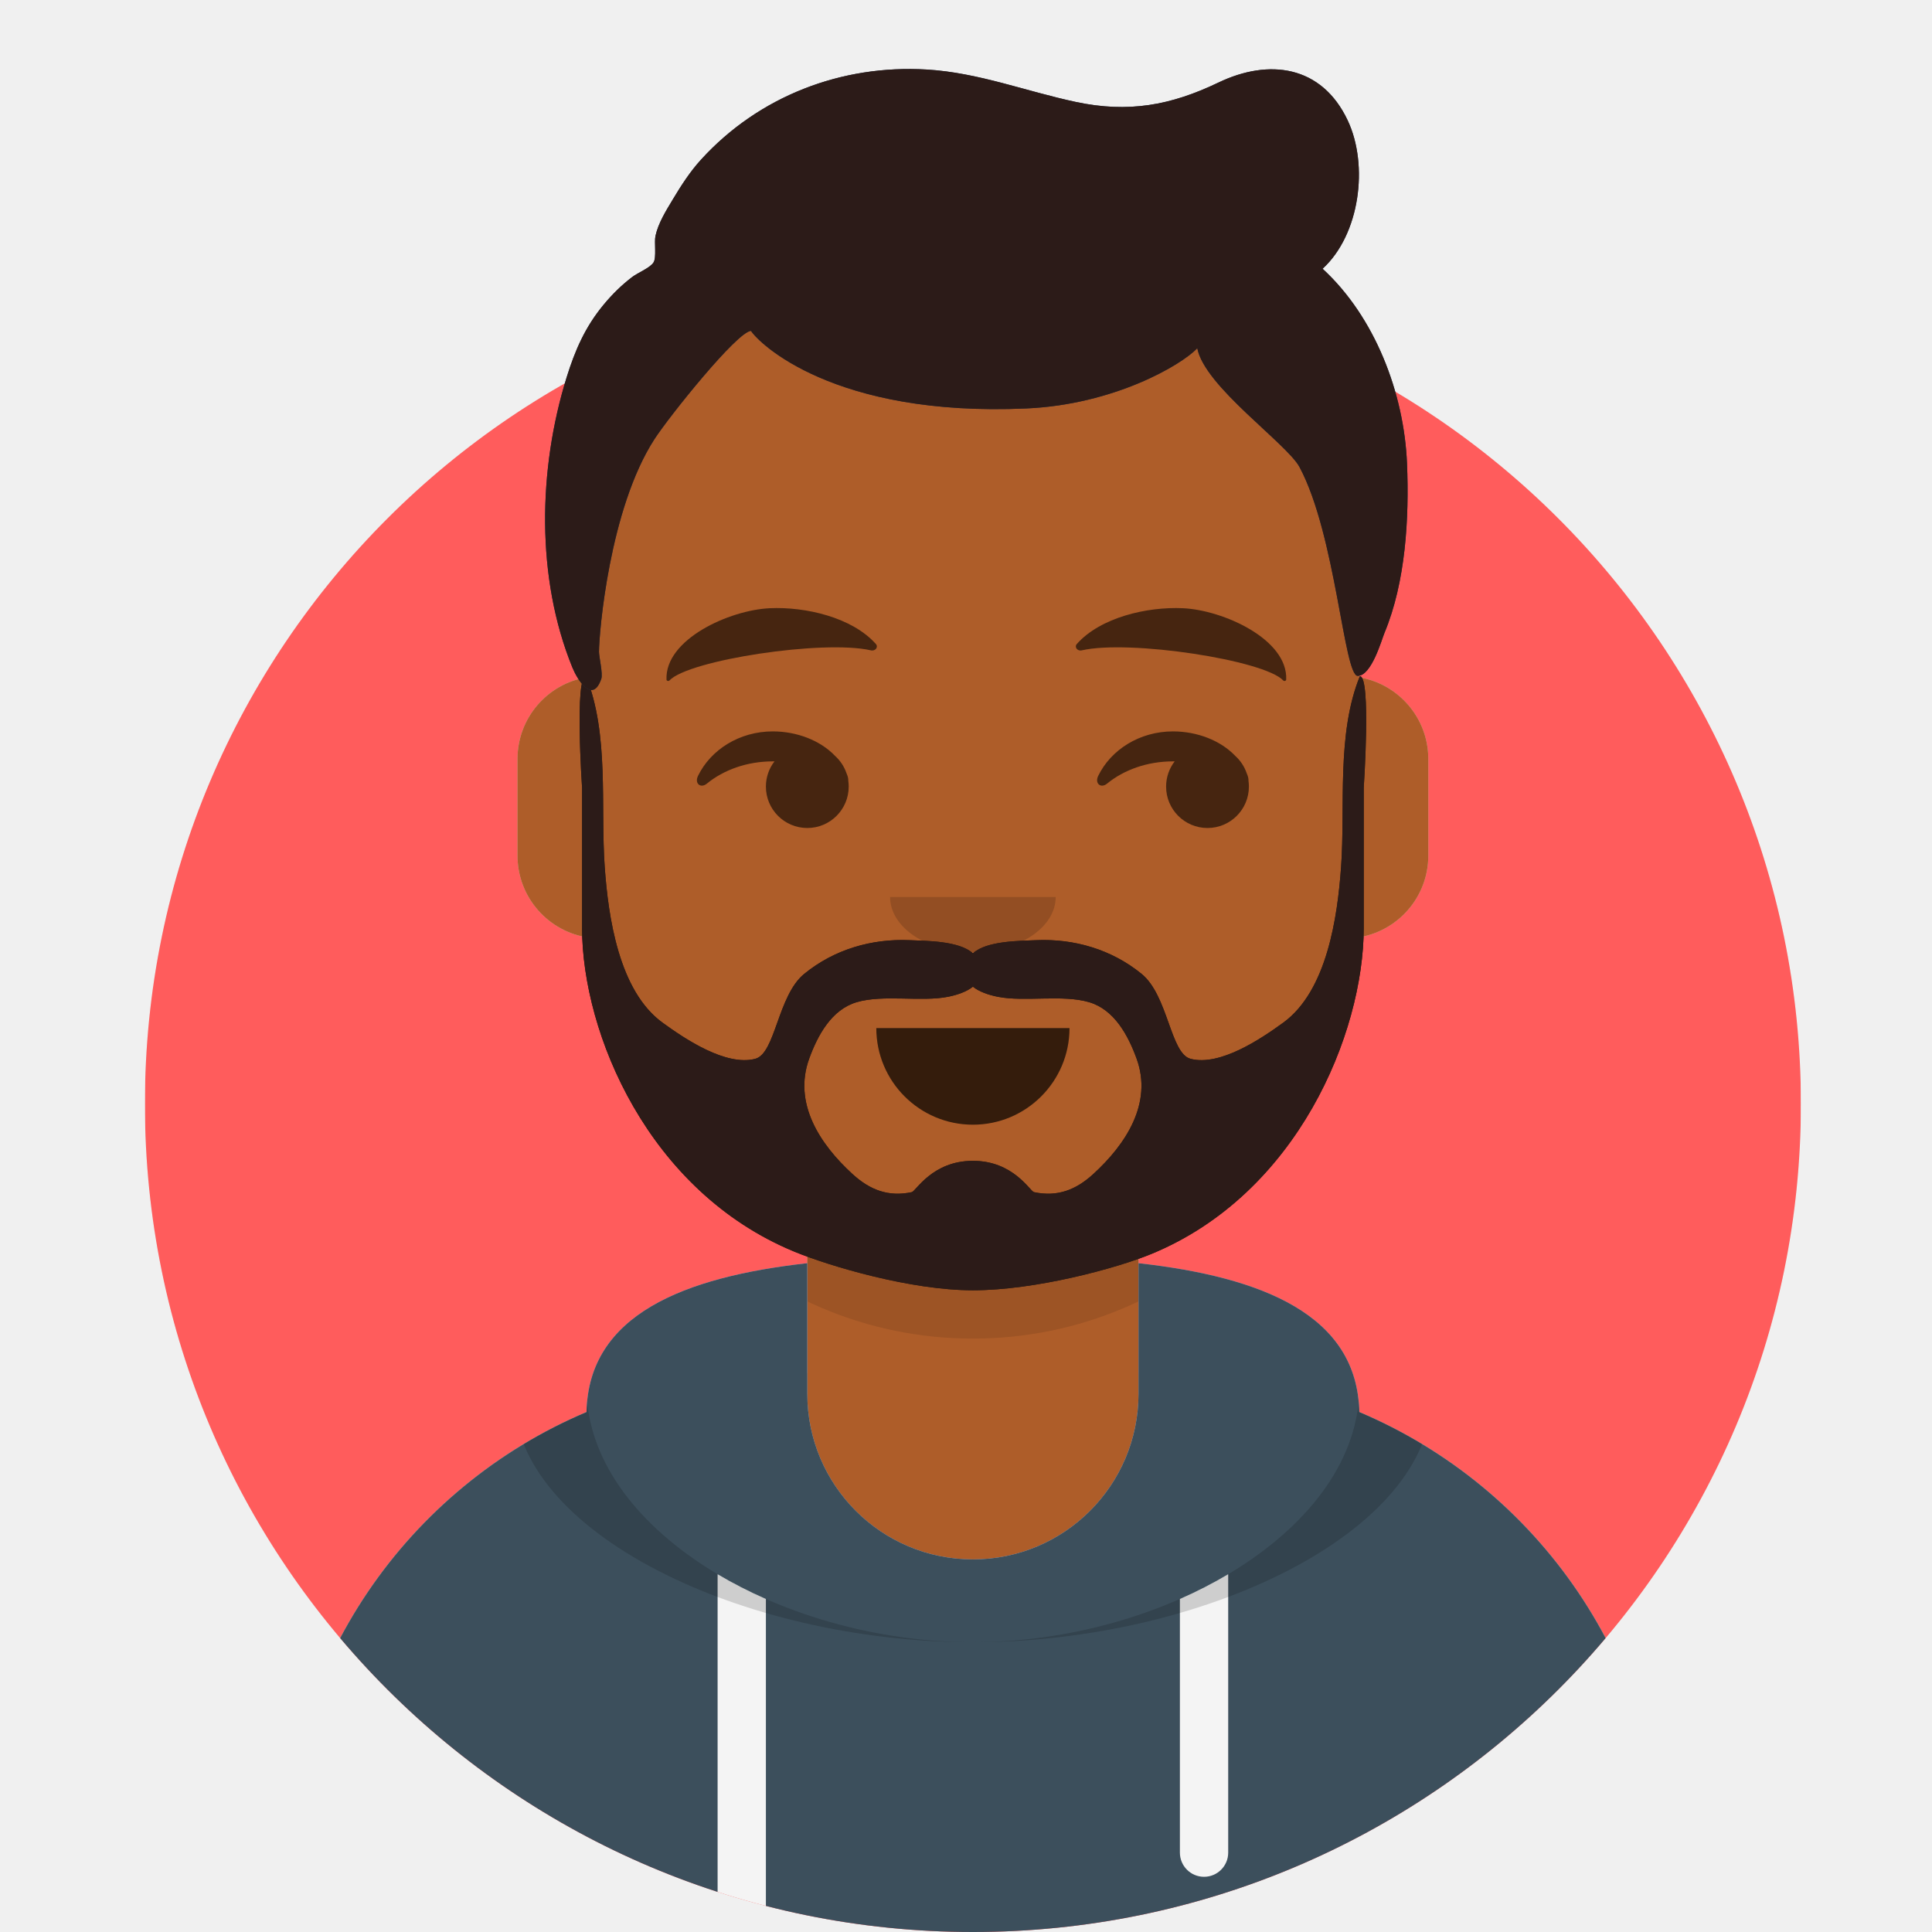
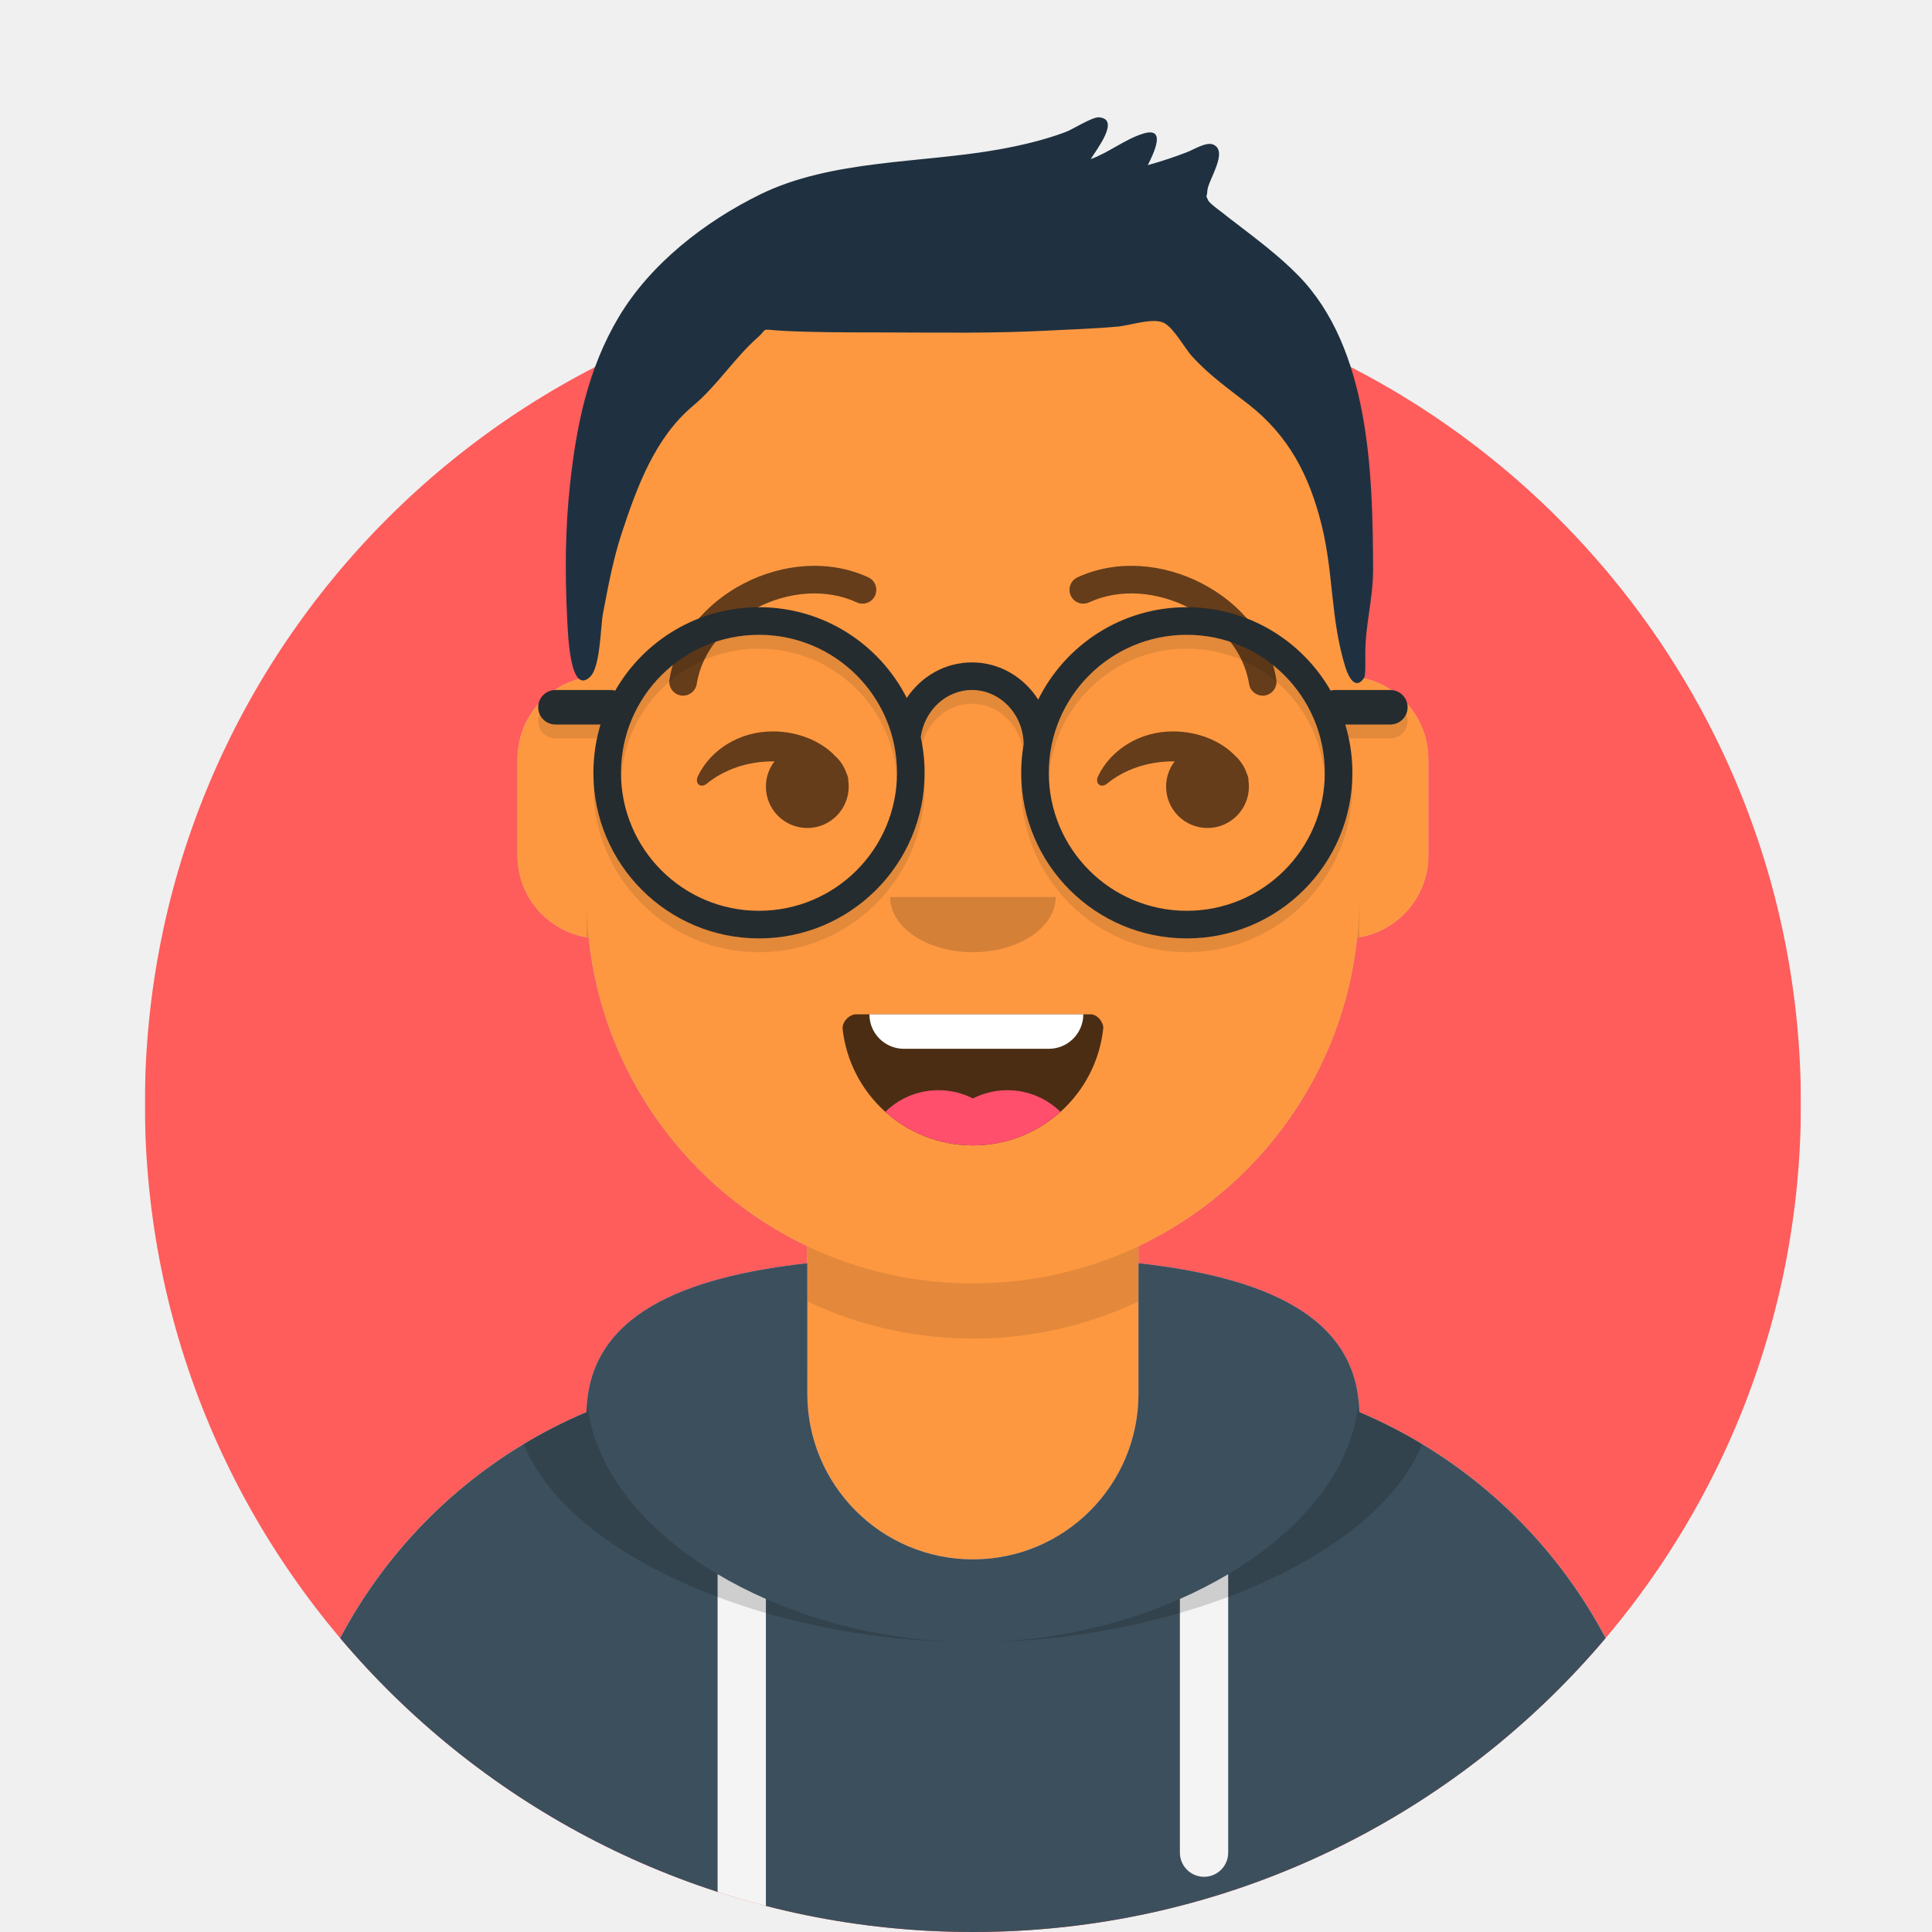
<svg xmlns="http://www.w3.org/2000/svg" xmlns:xlink="http://www.w3.org/1999/xlink" width="280px" height="280px" viewBox="-6 0 274 280" version="1.1">
-   <g id="x32" stroke="none" stroke-width="1" fill="none" fill-rule="evenodd">
+   <g id="x34" stroke="none" stroke-width="1" fill="none" fill-rule="evenodd">
    <defs>
-       <circle id="x15" cx="120" cy="120" r="120" />
-       <path id="x13" d="M12,160 C12,226.274 65.726,280 132,280 C198.274,280 252,226.274 252,160 L264,160 L264,-1.42108547e-14 L-3.19744231e-14,-1.42108547e-14 L-3.19744231e-14,160 L12,160 Z" />
-       <path id="x17" d="M124,144.611 L124,163 L128,163 L128,163 C167.765,163 200,195.235 200,235 L200,244 L0,244 L0,235 C-4.86974701e-15,195.235 32.235,163 72,163 L72,163 L76,163 L76,144.611 C58.763,136.422 46.372,119.687 44.305,99.881 C38.48,99.058 34,94.052 34,88 L34,74 C34,68.054 38.325,63.118 44,62.166 L44,56 L44,56 C44,25.072 69.072,5.68137151e-15 100,0 L100,0 L100,0 C130.928,-5.68137151e-15 156,25.072 156,56 L156,62.166 C161.675,63.118 166,68.054 166,74 L166,88 C166,94.052 161.52,99.058 155.695,99.881 C153.628,119.687 141.237,136.422 124,144.611 Z" />
+       <circle id="x21" cx="120" cy="120" r="120" />
+       <path id="x15" d="M12,160 C12,226.274 65.726,280 132,280 C198.274,280 252,226.274 252,160 L264,160 L264,-1.42108547e-14 L-3.19744231e-14,-1.42108547e-14 L-3.19744231e-14,160 L12,160 Z" />
+       <path id="x14" d="M124,144.611 L124,163 L128,163 L128,163 C167.765,163 200,195.235 200,235 L200,244 L0,244 L0,235 C-4.86974701e-15,195.235 32.235,163 72,163 L72,163 L76,163 L76,144.611 C58.763,136.422 46.372,119.687 44.305,99.881 C38.48,99.058 34,94.052 34,88 L34,74 C34,68.054 38.325,63.118 44,62.166 L44,56 L44,56 C44,25.072 69.072,5.68137151e-15 100,0 L100,0 L100,0 C130.928,-5.68137151e-15 156,25.072 156,56 L156,62.166 C161.675,63.118 166,68.054 166,74 L166,88 C166,94.052 161.52,99.058 155.695,99.881 C153.628,119.687 141.237,136.422 124,144.611 Z" />
    </defs>
-     <g id="x30" transform="translate(-825,-1100)">
+     <g id="x32" transform="translate(-825,-1100)">
      <g transform="translate(825,1100)">
-         <g id="x26" stroke-width="1" fill-rule="evenodd" transform="translate(12,40)">
-           <mask id="x11" fill="#FFFFFF">
-             <use xlink:href="#x15" />
+         <g id="x28" stroke-width="1" fill-rule="evenodd" transform="translate(12,40)">
+           <mask id="x20" fill="#FFFFFF">
+             <use xlink:href="#x21" />
          </mask>
-           <use id="x25" fill="#E6E6E6" xlink:href="#x15" />
-           <g id="x28" mask="url('#x11')" fill="#FF5C5C">
-             <rect id="x29" x="0" y="0" width="240" height="240" />
+           <use id="x27" fill="#E6E6E6" xlink:href="#x21" />
+           <g id="x30" mask="url('#x20')" fill="#FF5C5C">
+             <rect id="x31" x="0" y="0" width="240" height="240" />
          </g>
        </g>
-         <mask id="x14" fill="#FFFFFF">
-           <use xlink:href="#x13" />
+         <mask id="x16" fill="#FFFFFF">
+           <use xlink:href="#x15" />
        </mask>
-         <g id="x31" stroke-width="1" fill-rule="evenodd" mask="url('#x14')">
-           <g id="x27" transform="translate(32,36)">
-             <mask id="x19" fill="#FFFFFF">
-               <use xlink:href="#x17" />
+         <g id="x33" stroke-width="1" fill-rule="evenodd" mask="url('#x16')">
+           <g id="x29" transform="translate(32,36)">
+             <mask id="x12" fill="#FFFFFF">
+               <use xlink:href="#x14" />
            </mask>
-             <use fill="#D0C6AC" xlink:href="#x17" />
-             <g id="py-avataaars-skin-dark_brown" mask="url('#x19')" fill="#AE5D29">
+             <use fill="#D0C6AC" xlink:href="#x14" />
+             <g id="x8" mask="url('#x12')" fill="#FD9841">
              <g transform="translate(0,0)" id="x9">
                <rect x="0" y="0" width="264" height="280" />
              </g>
            </g>
-             <path id="x24" d="M156,79 L156,102 C156,132.928 130.928,158 100,158 C69.072,158 44,132.928 44,102 L44,79 L44,94 C44,124.928 69.072,150 100,150 C130.928,150 156,124.928 156,94 L156,79 Z" fill-opacity="0.1" fill="#000000" mask="url('#x19')" />
+             <path id="x26" d="M156,79 L156,102 C156,132.928 130.928,158 100,158 C69.072,158 44,132.928 44,102 L44,79 L44,94 C44,124.928 69.072,150 100,150 C130.928,150 156,124.928 156,94 L156,79 Z" fill-opacity="0.1" fill="#000000" mask="url('#x12')" />
          </g>
-           <g id="x48" transform="translate(0,170)">
+           <g id="x54" transform="translate(0,170)">
            <defs>
-               <path id="x16" d="M108,13.071 C90.081,15.076 76.28,20.552 76.004,34.645 C50.146,45.568 32,71.165 32,100.999 L32,100.999 L32,110 L232,110 L232,100.999 C232,71.165 213.854,45.568 187.996,34.645 C187.72,20.552 173.919,15.076 156,13.071 L156,32 L156,32 C156,45.255 145.255,56 132,56 L132,56 C118.745,56 108,45.255 108,32 L108,13.071 Z" />
+               <path id="x18" d="M108,13.071 C90.081,15.076 76.28,20.552 76.004,34.645 C50.146,45.568 32,71.165 32,100.999 L32,100.999 L32,110 L232,110 L232,100.999 C232,71.165 213.854,45.568 187.996,34.645 C187.72,20.552 173.919,15.076 156,13.071 L156,32 L156,32 C156,45.255 145.255,56 132,56 L132,56 C118.745,56 108,45.255 108,32 L108,13.071 Z" />
            </defs>
-             <mask id="x20" fill="#FFFFFF">
-               <use xlink:href="#x16" />
+             <mask id="x24" fill="#FFFFFF">
+               <use xlink:href="#x18" />
            </mask>
-             <use id="x47" fill="#B7C1DB" fill-rule="evenodd" xlink:href="#x16" />
-             <g id="x49" mask="url('#x20')" fill-rule="evenodd" fill="#3C4F5C">
-               <rect id="x50" x="0" y="0" width="264" height="110" />
+             <use id="x53" fill="#B7C1DB" fill-rule="evenodd" xlink:href="#x18" />
+             <g id="x55" mask="url('#x24')" fill-rule="evenodd" fill="#3C4F5C">
+               <rect id="x56" x="0" y="0" width="264" height="110" />
            </g>
-             <path id="x45" d="M102,61.739 L102,110 L95,110 L95,58.15 C97.204,59.46 99.547,60.661 102,61.739 Z M169,58.15 L169,98.5 C169,100.433 167.433,102 165.5,102 C163.567,102 162,100.433 162,98.5 L162,61.739 C164.453,60.661 166.796,59.46 169,58.15 Z" fill="#F4F4F4" fill-rule="evenodd" mask="url('#x20')" />
-             <path id="x46" d="M90.96,12.724 C75.909,15.571 65.5,21.243 65.5,32.308 C65.5,52.02 98.538,68 132,68 C165.462,68 198.5,52.02 198.5,32.308 C198.5,21.243 188.091,15.571 173.04,12.724 C182.125,16.074 188,21.706 188,31.077 C188,51.469 160.179,68 132,68 C103.821,68 76,51.469 76,31.077 C76,21.706 81.875,16.074 90.96,12.724 Z" fill-opacity="0.16" fill="#000000" fill-rule="evenodd" mask="url('#x20')" />
+             <path id="x51" d="M102,61.739 L102,110 L95,110 L95,58.15 C97.204,59.46 99.547,60.661 102,61.739 Z M169,58.15 L169,98.5 C169,100.433 167.433,102 165.5,102 C163.567,102 162,100.433 162,98.5 L162,61.739 C164.453,60.661 166.796,59.46 169,58.15 Z" fill="#F4F4F4" fill-rule="evenodd" mask="url('#x24')" />
+             <path id="x52" d="M90.96,12.724 C75.909,15.571 65.5,21.243 65.5,32.308 C65.5,52.02 98.538,68 132,68 C165.462,68 198.5,52.02 198.5,32.308 C198.5,21.243 188.091,15.571 173.04,12.724 C182.125,16.074 188,21.706 188,31.077 C188,51.469 160.179,68 132,68 C103.821,68 76,51.469 76,31.077 C76,21.706 81.875,16.074 90.96,12.724 Z" fill-opacity="0.16" fill="#000000" fill-rule="evenodd" mask="url('#x24')" />
          </g>
-           <g id="x44" transform="translate(76,82)" fill="#000000">
-             <g id="x37" transform="translate(2,52)" fill-opacity="0.7">
-               <path id="x36" d="M40,15 C40,22.732 46.268,29 54,29 L54,29 C61.732,29 68,22.732 68,15" />
+           <g id="x50" transform="translate(76,82)" fill="#000000">
+             <g id="x42" transform="translate(2,52)">
+               <defs>
+                 <path id="x17" d="M35.118,15.128 C36.176,24.62 44.226,32 54,32 C63.804,32 71.874,24.574 72.892,15.04 C72.974,14.273 72.117,13 71.043,13 C56.149,13 44.738,13 37.087,13 C36.007,13 35.012,14.178 35.118,15.128 Z" />
+                 <rect id="x19" x="39" y="2" width="31" height="16" rx="5" />
+               </defs>
+               <mask id="x22" fill="#FFFFFF">
+                 <use xlink:href="#x17" />
+               </mask>
+               <use id="x41" fill-opacity="0.7" fill="#000000" fill-rule="evenodd" xlink:href="#x17" />
+               <use id="x40" stroke-width="1" fill-rule="evenodd" mask="url('#x22')" fill="#FFFFFF" xlink:href="#x19" />
+               <g id="x39" stroke-width="1" fill-rule="evenodd" mask="url('#x22')" fill="#FF4F6D">
+                 <g transform="translate(38,24)">
+                   <circle cx="11" cy="11" r="11" />
+                   <circle cx="21" cy="11" r="11" />
+                 </g>
+               </g>
            </g>
-             <g id="x35" transform="translate(28,40)" fill-opacity="0.16">
-               <path id="x34" d="M16,8 C16,12.418 21.373,16 28,16 L28,16 C34.627,16 40,12.418 40,8" />
+             <g id="x38" transform="translate(28,40)" fill-opacity="0.16">
+               <path id="x37" d="M16,8 C16,12.418 21.373,16 28,16 L28,16 C34.627,16 40,12.418 40,8" />
            </g>
-             <g id="x40" transform="translate(0,8)" fill-opacity="0.6">
-               <path id="x39" d="M27.241,20.346 C26.463,21.357 26,22.625 26,24 C26,27.314 28.686,30 32,30 C35.314,30 38,27.314 38,24 C38,23.71 37.979,23.424 37.94,23.145 C37.947,22.923 37.91,22.671 37.815,22.407 C37.77,22.281 37.722,22.157 37.671,22.035 C37.337,21.072 36.765,20.22 36.025,19.551 C33.899,17.317 30.506,16 26.998,16 C22.164,16 18.007,18.649 16.16,22.447 C15.62,23.558 16.547,24.3 17.438,23.572 C19.874,21.579 23.257,20.344 26.998,20.344 C27.079,20.344 27.16,20.344 27.241,20.346 Z" />
-               <path id="x38" d="M85.241,20.346 C84.463,21.357 84,22.625 84,24 C84,27.314 86.686,30 90,30 C93.314,30 96,27.314 96,24 C96,23.71 95.979,23.424 95.94,23.145 C95.947,22.923 95.91,22.671 95.815,22.407 C95.77,22.281 95.722,22.157 95.671,22.035 C95.337,21.072 94.765,20.22 94.025,19.551 C91.899,17.317 88.506,16 84.998,16 C80.164,16 76.007,18.649 74.16,22.447 C73.62,23.558 74.547,24.3 75.438,23.572 C77.874,21.579 81.257,20.344 84.998,20.344 C85.079,20.344 85.16,20.344 85.241,20.346 Z" />
+             <g id="x45" transform="translate(0,8)" fill-opacity="0.6">
+               <path id="x44" d="M27.241,20.346 C26.463,21.357 26,22.625 26,24 C26,27.314 28.686,30 32,30 C35.314,30 38,27.314 38,24 C38,23.71 37.979,23.424 37.94,23.145 C37.947,22.923 37.91,22.671 37.815,22.407 C37.77,22.281 37.722,22.157 37.671,22.035 C37.337,21.072 36.765,20.22 36.025,19.551 C33.899,17.317 30.506,16 26.998,16 C22.164,16 18.007,18.649 16.16,22.447 C15.62,23.558 16.547,24.3 17.438,23.572 C19.874,21.579 23.257,20.344 26.998,20.344 C27.079,20.344 27.16,20.344 27.241,20.346 Z" />
+               <path id="x43" d="M85.241,20.346 C84.463,21.357 84,22.625 84,24 C84,27.314 86.686,30 90,30 C93.314,30 96,27.314 96,24 C96,23.71 95.979,23.424 95.94,23.145 C95.947,22.923 95.91,22.671 95.815,22.407 C95.77,22.281 95.722,22.157 95.671,22.035 C95.337,21.072 94.765,20.22 94.025,19.551 C91.899,17.317 88.506,16 84.998,16 C80.164,16 76.007,18.649 74.16,22.447 C73.62,23.558 74.547,24.3 75.438,23.572 C77.874,21.579 81.257,20.344 84.998,20.344 C85.079,20.344 85.16,20.344 85.241,20.346 Z" />
            </g>
-             <g id="x43" fill-opacity="0.6">
-               <path id="x42" d="M26.039,6.21 C20.278,6.983 11.293,12.005 12.044,17.818 C12.069,18.008 12.357,18.067 12.481,17.908 C14.967,14.72 34.193,10.037 41.194,11.015 C41.835,11.104 42.258,10.443 41.821,10.03 C38.077,6.495 31.2,5.512 26.039,6.21" transform="translate(27,12) rotate(5.0) translate(-27,-12)" />
-               <path id="x41" d="M85.039,6.21 C79.278,6.983 70.293,12.005 71.044,17.818 C71.069,18.008 71.357,18.067 71.481,17.908 C73.967,14.72 93.193,10.037 100.194,11.015 C100.835,11.104 101.258,10.443 100.821,10.03 C97.077,6.495 90.2,5.512 85.039,6.21" transform="translate(86,12) scale(-1, 1) rotate(5.0) translate(-86,-12)" />
+             <g id="x49" fill-opacity="0.6">
+               <g id="x48" transform="translate(12,0)">
+                 <path id="x47" d="M3.976,17.128 C5.471,7.605 18.059,1.109 27.164,5.301 C28.167,5.763 29.355,5.324 29.817,4.321 C30.279,3.318 29.84,2.13 28.836,1.668 C17.349,-3.622 1.936,4.332 0.024,16.507 C-0.147,17.599 0.599,18.622 1.69,18.794 C2.781,18.965 3.804,18.219 3.976,17.128 Z" fill-rule="nonzero" />
+                 <path id="x46" d="M61.976,17.128 C63.471,7.605 76.059,1.109 85.164,5.301 C86.167,5.763 87.355,5.324 87.817,4.321 C88.279,3.318 87.84,2.13 86.836,1.668 C75.349,-3.622 59.936,4.332 58.024,16.507 C57.853,17.599 58.599,18.622 59.69,18.794 C60.781,18.965 61.804,18.219 61.976,17.128 Z" fill-rule="nonzero" transform="translate(73.0001, 9.410436) scale(-1, 1) translate(-73.0001, -9.410436)" />
+               </g>
            </g>
          </g>
          <g id="x0" stroke-width="1" fill-rule="evenodd">
            <defs>
-               <rect id="x10" x="0" y="0" width="264" height="280" />
-               <path id="x18" d="M183.68,38.949 C189.086,33.999 190.387,23.962 187.318,17.449 C183.549,9.454 175.901,8.452 168.572,11.969 C161.664,15.284 155.515,16.388 147.95,14.782 C140.692,13.241 133.806,10.523 126.303,10.076 C113.978,9.343 102.003,13.915 93.603,23.129 C92,24.887 90.709,26.897 89.488,28.934 C88.512,30.564 87.411,32.313 86.995,34.192 C86.797,35.086 87.165,37.29 86.72,38.022 C86.239,38.812 84.424,39.537 83.651,40.124 C82.084,41.313 80.727,42.654 79.471,44.171 C76.805,47.393 75.338,50.758 74.103,54.743 C70.001,67.988 69.653,83.741 74.957,96.747 C75.664,98.481 77.855,102.099 79.143,98.385 C79.398,97.651 78.809,95.191 78.81,94.45 C78.815,91.73 80.316,73.721 86.857,63.633 C88.986,60.349 98.83,48.052 100.841,47.954 C101.906,49.646 112.721,60.462 140.783,59.195 C153.445,58.623 163.183,52.934 165.521,50.468 C166.549,56.001 178.513,64.284 180.336,67.692 C185.603,77.538 186.771,97.996 188.781,97.957 C190.791,97.919 192.234,92.72 192.648,91.727 C195.72,84.352 196.243,75.095 195.915,67.168 C195.488,56.966 191.277,45.942 183.68,38.949 Z" />
-               <filter id="x33" x="-0.8%" y="-2.0%" width="101.5%" height="108.0%" filterUnits="objectBoundingBox">
+               <rect id="x11" x="0" y="0" width="264" height="280" />
+               <path id="x13" d="M180.15,39.92 C177.39,37.1 174.186,34.707 171.069,32.307 C170.382,31.777 169.683,31.261 169.011,30.712 C168.858,30.587 167.292,29.466 167.105,29.053 C166.654,28.06 166.915,28.833 166.977,27.649 C167.056,26.151 170.111,21.919 167.831,20.949 C166.828,20.522 165.04,21.658 164.078,22.033 C162.196,22.767 160.292,23.393 158.347,23.933 C159.279,22.076 161.055,18.359 157.716,19.354 C155.114,20.129 152.69,22.122 150.076,23.059 C150.941,21.642 154.4,17.248 151.274,17.002 C150.302,16.926 147.471,18.75 146.424,19.14 C143.287,20.305 140.083,21.059 136.79,21.653 C125.592,23.671 112.497,23.095 102.137,28.193 C94.149,32.124 86.263,38.222 81.648,45.988 C77.201,53.473 75.538,61.664 74.607,70.241 C73.924,76.536 73.868,83.043 74.188,89.36 C74.292,91.43 74.525,100.971 77.532,98.081 C79.03,96.642 79.019,90.828 79.396,88.86 C80.147,84.945 80.87,81.013 82.122,77.223 C84.328,70.544 86.931,63.43 92.427,58.83 C95.954,55.878 98.431,51.889 101.806,48.911 C103.322,47.574 102.165,47.713 104.603,47.889 C106.241,48.006 107.885,48.051 109.526,48.094 C113.322,48.193 117.124,48.168 120.921,48.181 C128.568,48.209 136.179,48.317 143.819,47.916 C147.214,47.739 150.618,47.642 154.004,47.328 C155.895,47.153 159.251,45.941 160.808,46.867 C162.233,47.714 163.713,50.482 164.736,51.615 C167.154,54.294 170.036,56.339 172.862,58.535 C178.757,63.115 181.732,68.867 183.523,76.023 C185.306,83.153 184.806,89.768 187.013,96.785 C187.402,98.018 188.429,100.145 189.695,98.239 C189.93,97.885 189.87,95.939 189.87,94.819 C189.87,90.3 191.014,86.908 191,82.359 C190.944,68.527 190.496,50.491 180.15,39.92 Z" />
+               <filter id="x35" x="-0.8%" y="-2.0%" width="101.5%" height="108.0%" filterUnits="objectBoundingBox">
                <feOffset dx="0" dy="2" in="SourceAlpha" result="shadowOffsetOuter1" />
                <feColorMatrix values="0 0 0 0 0 0 0 0 0 0 0 0 0 0 0 0 0 0 0.16 0" type="matrix" in="shadowOffsetOuter1" result="shadowMatrixOuter1" />
                <feMerge>
                  <feMergeNode in="shadowMatrixOuter1" />
                  <feMergeNode in="SourceGraphic" />
                </feMerge>
              </filter>
            </defs>
-             <mask id="x21" fill="#FFFFFF">
-               <use xlink:href="#x10" />
+             <mask id="x25" fill="#FFFFFF">
+               <use xlink:href="#x11" />
            </mask>
            <g id="x1" />
-             <g id="x3" mask="url('#x21')">
+             <g id="x3" mask="url('#x25')">
              <g transform="translate(-1,0)">
-                 <g id="x8" transform="translate(49,72)">
-                   <defs>
-                     <path id="x12" d="M101.428,98.169 C98.915,100.463 96.237,101.494 92.853,100.773 C92.271,100.649 89.896,96.235 84,96.235 C78.103,96.235 75.729,100.649 75.147,100.773 C71.762,101.494 69.085,100.463 66.571,98.169 C61.846,93.856 57.917,87.908 60.278,81.419 C61.508,78.037 63.51,74.324 67.151,73.246 C71.038,72.096 76.497,73.244 80.415,72.458 C81.684,72.204 83.071,71.751 84,71 C84.929,71.751 86.316,72.204 87.585,72.458 C91.503,73.244 96.961,72.096 100.849,73.246 C104.49,74.324 106.491,78.037 107.722,81.419 C110.083,87.908 106.154,93.856 101.428,98.169 M140.081,26 C136.671,34.4 137.988,44.858 137.357,53.676 C136.844,60.843 135.337,71.586 128.973,76.215 C125.718,78.582 119.794,82.56 115.542,81.45 C112.615,80.686 112.302,72.29 108.455,69.147 C104.092,65.582 98.643,64.016 93.149,64.258 C90.779,64.362 85.984,64.337 84,66.16 C82.016,64.337 77.222,64.362 74.851,64.258 C69.357,64.016 63.908,65.582 59.545,69.147 C55.698,72.29 55.386,80.686 52.458,81.45 C48.206,82.56 42.282,78.582 39.027,76.215 C32.662,71.586 31.156,60.843 30.643,53.676 C30.012,44.858 31.329,34.4 27.919,26 C26.26,26 27.354,42.129 27.354,42.129 L27.354,62.485 C27.386,77.773 36.935,100.655 58.108,109.393 C63.286,111.53 75.015,115 84,115 C92.985,115 104.714,111.86 109.892,109.723 C131.065,100.986 140.614,77.773 140.646,62.485 L140.646,42.129 C140.646,42.129 141.74,26 140.081,26" />
-                   </defs>
-                   <mask id="x23" fill="#FFFFFF">
-                     <use xlink:href="#x12" />
-                   </mask>
-                   <use id="x7" fill="#331B0C" fill-rule="evenodd" xlink:href="#x12" />
-                   <g id="x51" mask="url('#x23')" fill="#2C1B18">
-                     <g transform="translate(-32,0)" id="x6">
-                       <rect x="0" y="0" width="264" height="244" />
-                     </g>
+                 <mask id="x23" fill="#FFFFFF">
+                   <use xlink:href="#x13" />
+                 </mask>
+                 <use id="x2" stroke="none" fill="#1F3140" fill-rule="evenodd" xlink:href="#x13" />
+                 <g id="x4" mask="url('#x23')" fill="">
+                   <g transform="translate(0,0) " id="x5">
+                     <rect x="0" y="0" width="264" height="280" />
                  </g>
                </g>
-                 <mask id="x22" fill="#FFFFFF">
-                   <use xlink:href="#x18" />
-                 </mask>
-                 <use id="x2" stroke="none" fill="#28354B" fill-rule="evenodd" xlink:href="#x18" />
-                 <g id="x4" mask="url('#x22')" fill="#2C1B18">
-                   <g transform="translate(0,0) " id="x5">
-                     <rect x="0" y="0" width="264" height="280" />
+                 <g id="x7" fill="none" transform="translate(62,85)">
+                   <defs>
+                     <path id="x10" d="M80.465,16.394 C84.38,8.459 92.553,3 102,3 C110.92,3 118.703,7.866 122.84,15.088 C123.05,15.031 123.272,15 123.5,15 L131.5,15 C132.881,15 134,16.119 134,17.5 C134,18.881 132.881,20 131.5,20 L124.963,20 C125.637,22.215 126,24.565 126,27 C126,40.255 115.255,51 102,51 C88.745,51 78,40.255 78,27 C78,25.578 78.124,24.185 78.361,22.831 C78.276,18.455 74.914,15 70.862,15 C67.126,15 63.975,17.94 63.442,21.83 C63.807,23.495 64,25.225 64,27 C64,40.255 53.255,51 40,51 C26.745,51 16,40.255 16,27 C16,24.565 16.363,22.215 17.037,20 L10.5,20 C9.119,20 8,18.881 8,17.5 C8,16.119 9.119,15 10.5,15 L10.5,15 L18.5,15 C18.728,15 18.95,15.031 19.16,15.088 C23.297,7.866 31.08,3 40,3 C49.352,3 57.455,8.349 61.416,16.155 C63.493,13.039 66.949,11 70.862,11 C74.875,11 78.407,13.144 80.465,16.394 Z M40,47 C51.046,47 60,38.046 60,27 C60,15.954 51.046,7 40,7 C28.954,7 20,15.954 20,27 C20,38.046 28.954,47 40,47 Z M102,47 C113.046,47 122,38.046 122,27 C122,15.954 113.046,7 102,7 C90.954,7 82,15.954 82,27 C82,38.046 90.954,47 102,47 Z" />
+                     <filter id="x36" x="-0.8%" y="-2.1%" width="101.6%" height="108.3%" filterUnits="objectBoundingBox">
+                       <feOffset in="SourceAlpha" dx="0" dy="2" result="shadowOffsetOuter1" />
+                       <feColorMatrix in="shadowOffsetOuter1" values="0 0 0 0 0 0 0 0 0 0 0 0 0 0 0 0 0 0 0.1 0" type="matrix" />
+                     </filter>
+                   </defs>
+                   <g id="x6">
+                     <use fill="#000000" fill-opacity="1" filter="url('#x36')" xlink:href="#x10" />
+                     <use fill="#252C2F" fill-rule="evenodd" xlink:href="#x10" />
                  </g>
                </g>
              </g>
            </g>
          </g>
        </g>
      </g>
    </g>
  </g>
</svg>
